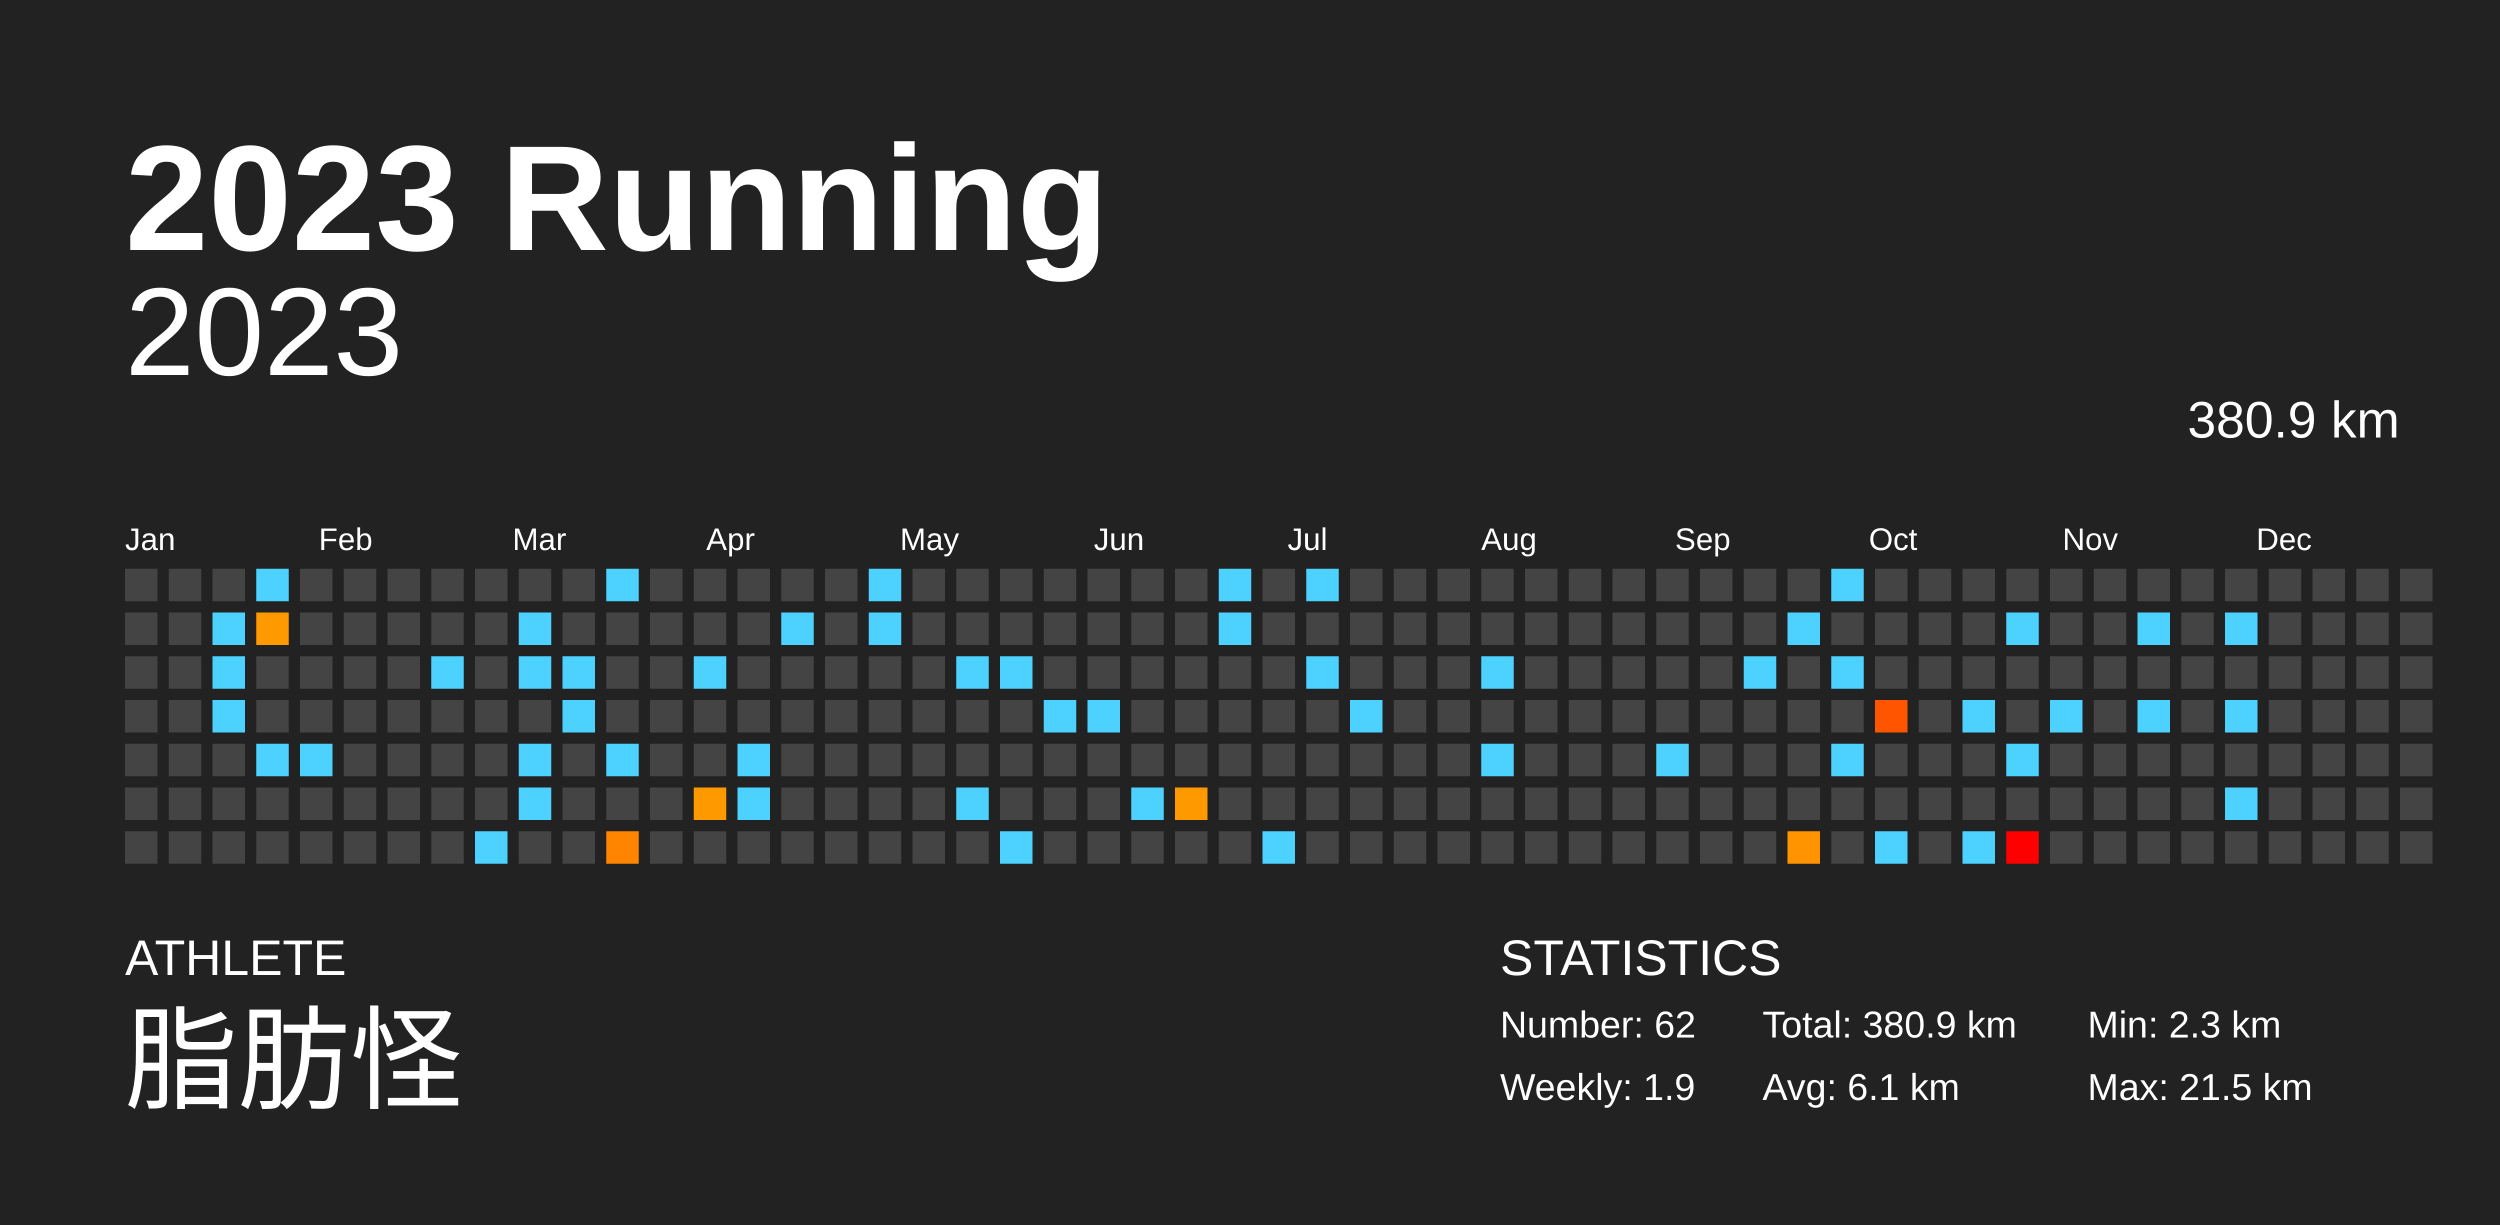
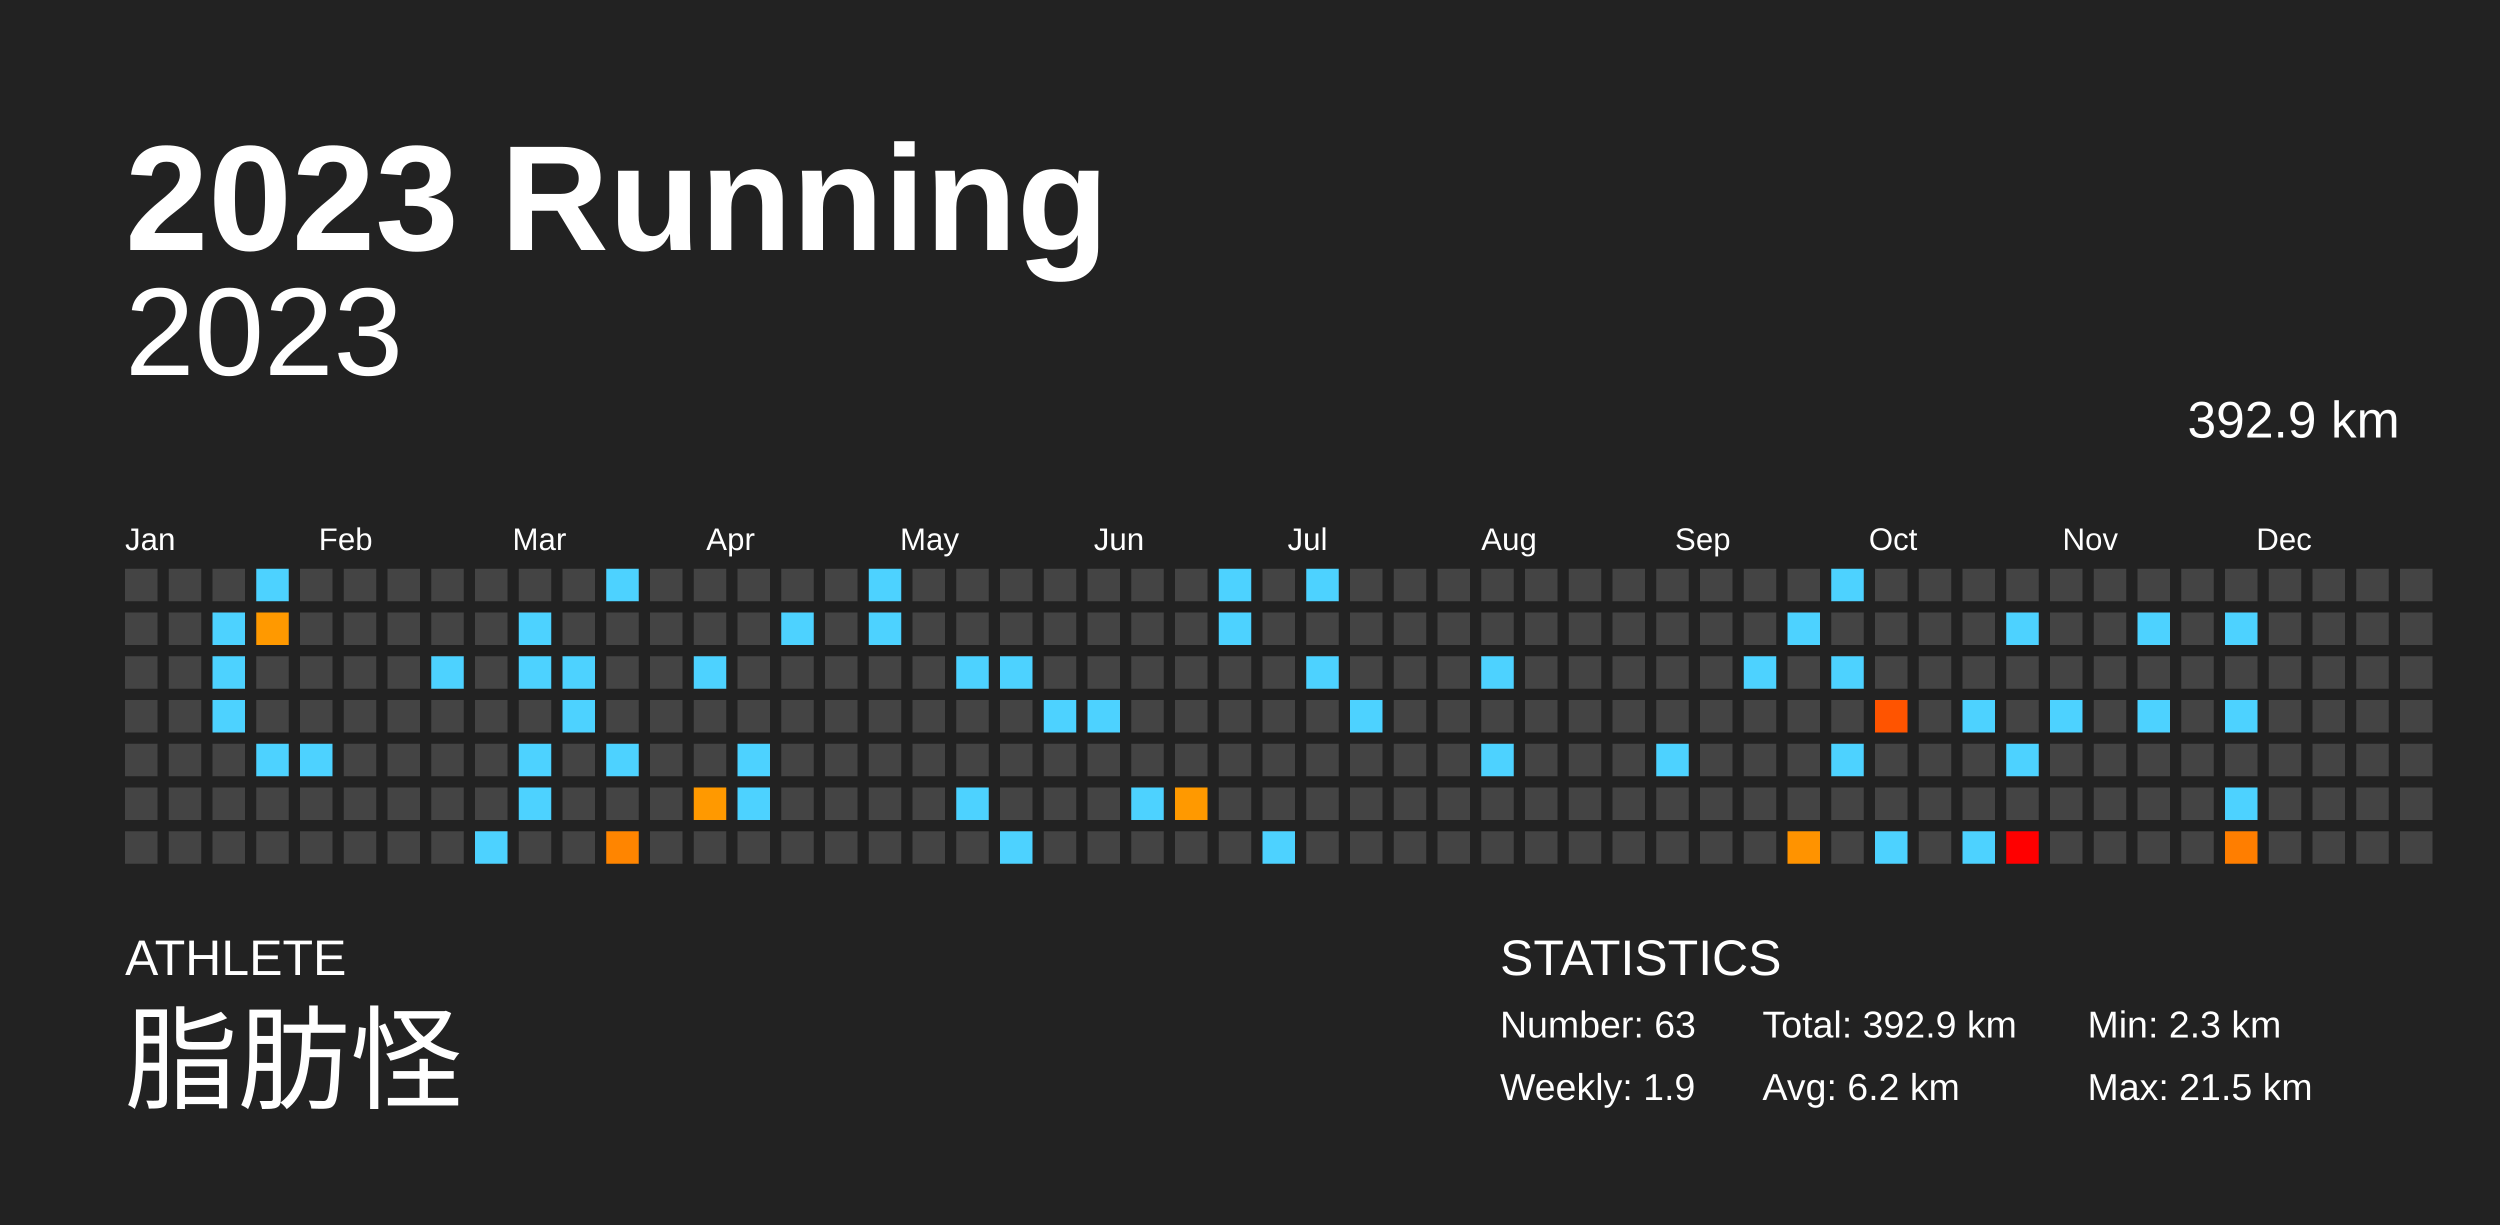
<svg xmlns="http://www.w3.org/2000/svg" baseProfile="full" height="98mm" version="1.1" viewBox="0,0,200,98" width="200mm">
  <defs />
  <rect fill="#222222" height="98" width="200" x="0" y="0" />
  <text fill="#FFFFFF" style="font-size:12px; font-family:Arial; font-weight:bold;" x="10" y="20">2023 Running</text>
  <text fill="#FFFFFF" style="font-size:4px; font-family:Arial" x="10" y="78">ATHLETE</text>
  <text fill="#FFFFFF" style="font-size:9px; font-family:Arial" x="10" y="88">脂肪怪</text>
  <text fill="#FFFFFF" style="font-size:4px; font-family:Arial" x="120" y="78">STATISTICS</text>
-   <text fill="#FFFFFF" style="font-size:3px; font-family:Arial" x="120" y="83">Number: 62</text>
+   <text fill="#FFFFFF" style="font-size:3px; font-family:Arial" x="120" y="83">Number: 63</text>
  <text fill="#FFFFFF" style="font-size:3px; font-family:Arial" x="120" y="88">Weekly: 1.9</text>
-   <text fill="#FFFFFF" style="font-size:3px; font-family:Arial" x="141" y="83">Total: 380.9 km</text>
-   <text fill="#FFFFFF" style="font-size:3px; font-family:Arial" x="141" y="88">Avg: 6.1 km</text>
+   <text fill="#FFFFFF" style="font-size:3px; font-family:Arial" x="141" y="83">Total: 392.9 km</text>
+   <text fill="#FFFFFF" style="font-size:3px; font-family:Arial" x="141" y="88">Avg: 6.2 km</text>
  <text fill="#FFFFFF" style="font-size:3px; font-family:Arial" x="167" y="83">Min: 2.3 km</text>
  <text fill="#FFFFFF" style="font-size:3px; font-family:Arial" x="167" y="88">Max: 21.5 km</text>
  <text alignment-baseline="hanging" fill="#FFFFFF" style="font-size:10.0px; font-family:Arial;" x="10" y="30">2023</text>
-   <text alignment-baseline="hanging" fill="#FFFFFF" style="font-size:4.125px; font-family:Arial;" x="175" y="35">380.9 km</text>
+   <text alignment-baseline="hanging" fill="#FFFFFF" style="font-size:4.125px; font-family:Arial;" x="175" y="35">392.9 km</text>
  <text fill="#FFFFFF" style="font-size:2.5px; font-family:Arial" x="10.0" y="44">Jan</text>
  <text fill="#FFFFFF" style="font-size:2.5px; font-family:Arial" x="25.5" y="44">Feb</text>
  <text fill="#FFFFFF" style="font-size:2.5px; font-family:Arial" x="41.0" y="44">Mar</text>
  <text fill="#FFFFFF" style="font-size:2.5px; font-family:Arial" x="56.5" y="44">Apr</text>
  <text fill="#FFFFFF" style="font-size:2.5px; font-family:Arial" x="72.0" y="44">May</text>
  <text fill="#FFFFFF" style="font-size:2.5px; font-family:Arial" x="87.5" y="44">Jun</text>
  <text fill="#FFFFFF" style="font-size:2.5px; font-family:Arial" x="103.0" y="44">Jul</text>
  <text fill="#FFFFFF" style="font-size:2.5px; font-family:Arial" x="118.5" y="44">Aug</text>
  <text fill="#FFFFFF" style="font-size:2.5px; font-family:Arial" x="134.0" y="44">Sep</text>
  <text fill="#FFFFFF" style="font-size:2.5px; font-family:Arial" x="149.5" y="44">Oct</text>
  <text fill="#FFFFFF" style="font-size:2.5px; font-family:Arial" x="165.0" y="44">Nov</text>
  <text fill="#FFFFFF" style="font-size:2.5px; font-family:Arial" x="180.5" y="44">Dec</text>
  <rect fill="#444444" height="2.6" width="2.6" x="10.0" y="45.5" />
  <rect fill="#444444" height="2.6" width="2.6" x="10.0" y="49.0" />
  <rect fill="#444444" height="2.6" width="2.6" x="10.0" y="52.5" />
  <rect fill="#444444" height="2.6" width="2.6" x="10.0" y="56.0" />
  <rect fill="#444444" height="2.6" width="2.6" x="10.0" y="59.5" />
  <rect fill="#444444" height="2.6" width="2.6" x="10.0" y="63.0" />
  <rect fill="#444444" height="2.6" width="2.6" x="10.0" y="66.5" />
  <rect fill="#444444" height="2.6" width="2.6" x="13.5" y="45.5" />
  <rect fill="#444444" height="2.6" width="2.6" x="13.5" y="49.0" />
  <rect fill="#444444" height="2.6" width="2.6" x="13.5" y="52.5" />
  <rect fill="#444444" height="2.6" width="2.6" x="13.5" y="56.0" />
  <rect fill="#444444" height="2.6" width="2.6" x="13.5" y="59.5" />
  <rect fill="#444444" height="2.6" width="2.6" x="13.5" y="63.0" />
  <rect fill="#444444" height="2.6" width="2.6" x="13.5" y="66.5" />
  <rect fill="#444444" height="2.6" width="2.6" x="17.0" y="45.5" />
  <rect fill="#4dd2ff" height="2.6" width="2.6" x="17.0" y="49.0" />
  <rect fill="#4dd2ff" height="2.6" width="2.6" x="17.0" y="52.5" />
  <rect fill="#4dd2ff" height="2.6" width="2.6" x="17.0" y="56.0" />
  <rect fill="#444444" height="2.6" width="2.6" x="17.0" y="59.5" />
  <rect fill="#444444" height="2.6" width="2.6" x="17.0" y="63.0" />
  <rect fill="#444444" height="2.6" width="2.6" x="17.0" y="66.5" />
  <rect fill="#4dd2ff" height="2.6" width="2.6" x="20.5" y="45.5" />
  <rect fill="#ff9900" height="2.6" width="2.6" x="20.5" y="49.0" />
  <rect fill="#444444" height="2.6" width="2.6" x="20.5" y="52.5" />
  <rect fill="#444444" height="2.6" width="2.6" x="20.5" y="56.0" />
  <rect fill="#4dd2ff" height="2.6" width="2.6" x="20.5" y="59.5" />
  <rect fill="#444444" height="2.6" width="2.6" x="20.5" y="63.0" />
  <rect fill="#444444" height="2.6" width="2.6" x="20.5" y="66.5" />
  <rect fill="#444444" height="2.6" width="2.6" x="24.0" y="45.5" />
  <rect fill="#444444" height="2.6" width="2.6" x="24.0" y="49.0" />
  <rect fill="#444444" height="2.6" width="2.6" x="24.0" y="52.5" />
  <rect fill="#444444" height="2.6" width="2.6" x="24.0" y="56.0" />
  <rect fill="#4dd2ff" height="2.6" width="2.6" x="24.0" y="59.5" />
  <rect fill="#444444" height="2.6" width="2.6" x="24.0" y="63.0" />
  <rect fill="#444444" height="2.6" width="2.6" x="24.0" y="66.5" />
  <rect fill="#444444" height="2.6" width="2.6" x="27.5" y="45.5" />
  <rect fill="#444444" height="2.6" width="2.6" x="27.5" y="49.0" />
  <rect fill="#444444" height="2.6" width="2.6" x="27.5" y="52.5" />
  <rect fill="#444444" height="2.6" width="2.6" x="27.5" y="56.0" />
  <rect fill="#444444" height="2.6" width="2.6" x="27.5" y="59.5" />
  <rect fill="#444444" height="2.6" width="2.6" x="27.5" y="63.0" />
  <rect fill="#444444" height="2.6" width="2.6" x="27.5" y="66.5" />
  <rect fill="#444444" height="2.6" width="2.6" x="31.0" y="45.5" />
  <rect fill="#444444" height="2.6" width="2.6" x="31.0" y="49.0" />
  <rect fill="#444444" height="2.6" width="2.6" x="31.0" y="52.5" />
  <rect fill="#444444" height="2.6" width="2.6" x="31.0" y="56.0" />
  <rect fill="#444444" height="2.6" width="2.6" x="31.0" y="59.5" />
  <rect fill="#444444" height="2.6" width="2.6" x="31.0" y="63.0" />
  <rect fill="#444444" height="2.6" width="2.6" x="31.0" y="66.5" />
  <rect fill="#444444" height="2.6" width="2.6" x="34.5" y="45.5" />
  <rect fill="#444444" height="2.6" width="2.6" x="34.5" y="49.0" />
  <rect fill="#4dd2ff" height="2.6" width="2.6" x="34.5" y="52.5" />
  <rect fill="#444444" height="2.6" width="2.6" x="34.5" y="56.0" />
  <rect fill="#444444" height="2.6" width="2.6" x="34.5" y="59.5" />
  <rect fill="#444444" height="2.6" width="2.6" x="34.5" y="63.0" />
  <rect fill="#444444" height="2.6" width="2.6" x="34.5" y="66.5" />
  <rect fill="#444444" height="2.6" width="2.6" x="38.0" y="45.5" />
  <rect fill="#444444" height="2.6" width="2.6" x="38.0" y="49.0" />
  <rect fill="#444444" height="2.6" width="2.6" x="38.0" y="52.5" />
  <rect fill="#444444" height="2.6" width="2.6" x="38.0" y="56.0" />
  <rect fill="#444444" height="2.6" width="2.6" x="38.0" y="59.5" />
  <rect fill="#444444" height="2.6" width="2.6" x="38.0" y="63.0" />
  <rect fill="#4dd2ff" height="2.6" width="2.6" x="38.0" y="66.5" />
  <rect fill="#444444" height="2.6" width="2.6" x="41.5" y="45.5" />
  <rect fill="#4dd2ff" height="2.6" width="2.6" x="41.5" y="49.0" />
  <rect fill="#4dd2ff" height="2.6" width="2.6" x="41.5" y="52.5" />
  <rect fill="#444444" height="2.6" width="2.6" x="41.5" y="56.0" />
  <rect fill="#4dd2ff" height="2.6" width="2.6" x="41.5" y="59.5" />
  <rect fill="#4dd2ff" height="2.6" width="2.6" x="41.5" y="63.0" />
  <rect fill="#444444" height="2.6" width="2.6" x="41.5" y="66.5" />
  <rect fill="#444444" height="2.6" width="2.6" x="45.0" y="45.5" />
  <rect fill="#444444" height="2.6" width="2.6" x="45.0" y="49.0" />
  <rect fill="#4dd2ff" height="2.6" width="2.6" x="45.0" y="52.5" />
  <rect fill="#4dd2ff" height="2.6" width="2.6" x="45.0" y="56.0" />
  <rect fill="#444444" height="2.6" width="2.6" x="45.0" y="59.5" />
  <rect fill="#444444" height="2.6" width="2.6" x="45.0" y="63.0" />
  <rect fill="#444444" height="2.6" width="2.6" x="45.0" y="66.5" />
  <rect fill="#4dd2ff" height="2.6" width="2.6" x="48.5" y="45.5" />
  <rect fill="#444444" height="2.6" width="2.6" x="48.5" y="49.0" />
  <rect fill="#444444" height="2.6" width="2.6" x="48.5" y="52.5" />
  <rect fill="#444444" height="2.6" width="2.6" x="48.5" y="56.0" />
  <rect fill="#4dd2ff" height="2.6" width="2.6" x="48.5" y="59.5" />
  <rect fill="#444444" height="2.6" width="2.6" x="48.5" y="63.0" />
  <rect fill="#ff8500" height="2.6" width="2.6" x="48.5" y="66.5" />
  <rect fill="#444444" height="2.6" width="2.6" x="52.0" y="45.5" />
  <rect fill="#444444" height="2.6" width="2.6" x="52.0" y="49.0" />
  <rect fill="#444444" height="2.6" width="2.6" x="52.0" y="52.5" />
  <rect fill="#444444" height="2.6" width="2.6" x="52.0" y="56.0" />
  <rect fill="#444444" height="2.6" width="2.6" x="52.0" y="59.5" />
  <rect fill="#444444" height="2.6" width="2.6" x="52.0" y="63.0" />
  <rect fill="#444444" height="2.6" width="2.6" x="52.0" y="66.5" />
  <rect fill="#444444" height="2.6" width="2.6" x="55.5" y="45.5" />
  <rect fill="#444444" height="2.6" width="2.6" x="55.5" y="49.0" />
  <rect fill="#4dd2ff" height="2.6" width="2.6" x="55.5" y="52.5" />
  <rect fill="#444444" height="2.6" width="2.6" x="55.5" y="56.0" />
  <rect fill="#444444" height="2.6" width="2.6" x="55.5" y="59.5" />
  <rect fill="#ff9900" height="2.6" width="2.6" x="55.5" y="63.0" />
  <rect fill="#444444" height="2.6" width="2.6" x="55.5" y="66.5" />
  <rect fill="#444444" height="2.6" width="2.6" x="59.0" y="45.5" />
  <rect fill="#444444" height="2.6" width="2.6" x="59.0" y="49.0" />
  <rect fill="#444444" height="2.6" width="2.6" x="59.0" y="52.5" />
  <rect fill="#444444" height="2.6" width="2.6" x="59.0" y="56.0" />
  <rect fill="#4dd2ff" height="2.6" width="2.6" x="59.0" y="59.5" />
  <rect fill="#4dd2ff" height="2.6" width="2.6" x="59.0" y="63.0" />
  <rect fill="#444444" height="2.6" width="2.6" x="59.0" y="66.5" />
  <rect fill="#444444" height="2.6" width="2.6" x="62.5" y="45.5" />
  <rect fill="#4dd2ff" height="2.6" width="2.6" x="62.5" y="49.0" />
  <rect fill="#444444" height="2.6" width="2.6" x="62.5" y="52.5" />
  <rect fill="#444444" height="2.6" width="2.6" x="62.5" y="56.0" />
  <rect fill="#444444" height="2.6" width="2.6" x="62.5" y="59.5" />
  <rect fill="#444444" height="2.6" width="2.6" x="62.5" y="63.0" />
  <rect fill="#444444" height="2.6" width="2.6" x="62.5" y="66.5" />
  <rect fill="#444444" height="2.6" width="2.6" x="66.0" y="45.5" />
  <rect fill="#444444" height="2.6" width="2.6" x="66.0" y="49.0" />
  <rect fill="#444444" height="2.6" width="2.6" x="66.0" y="52.5" />
  <rect fill="#444444" height="2.6" width="2.6" x="66.0" y="56.0" />
  <rect fill="#444444" height="2.6" width="2.6" x="66.0" y="59.5" />
  <rect fill="#444444" height="2.6" width="2.6" x="66.0" y="63.0" />
  <rect fill="#444444" height="2.6" width="2.6" x="66.0" y="66.5" />
  <rect fill="#4dd2ff" height="2.6" width="2.6" x="69.5" y="45.5" />
  <rect fill="#4dd2ff" height="2.6" width="2.6" x="69.5" y="49.0" />
  <rect fill="#444444" height="2.6" width="2.6" x="69.5" y="52.5" />
  <rect fill="#444444" height="2.6" width="2.6" x="69.5" y="56.0" />
  <rect fill="#444444" height="2.6" width="2.6" x="69.5" y="59.5" />
  <rect fill="#444444" height="2.6" width="2.6" x="69.5" y="63.0" />
  <rect fill="#444444" height="2.6" width="2.6" x="69.5" y="66.5" />
  <rect fill="#444444" height="2.6" width="2.6" x="73.0" y="45.5" />
  <rect fill="#444444" height="2.6" width="2.6" x="73.0" y="49.0" />
  <rect fill="#444444" height="2.6" width="2.6" x="73.0" y="52.5" />
  <rect fill="#444444" height="2.6" width="2.6" x="73.0" y="56.0" />
  <rect fill="#444444" height="2.6" width="2.6" x="73.0" y="59.5" />
  <rect fill="#444444" height="2.6" width="2.6" x="73.0" y="63.0" />
  <rect fill="#444444" height="2.6" width="2.6" x="73.0" y="66.5" />
  <rect fill="#444444" height="2.6" width="2.6" x="76.5" y="45.5" />
  <rect fill="#444444" height="2.6" width="2.6" x="76.5" y="49.0" />
  <rect fill="#4dd2ff" height="2.6" width="2.6" x="76.5" y="52.5" />
  <rect fill="#444444" height="2.6" width="2.6" x="76.5" y="56.0" />
  <rect fill="#444444" height="2.6" width="2.6" x="76.5" y="59.5" />
  <rect fill="#4dd2ff" height="2.6" width="2.6" x="76.5" y="63.0" />
  <rect fill="#444444" height="2.6" width="2.6" x="76.5" y="66.5" />
  <rect fill="#444444" height="2.6" width="2.6" x="80.0" y="45.5" />
  <rect fill="#444444" height="2.6" width="2.6" x="80.0" y="49.0" />
  <rect fill="#4dd2ff" height="2.6" width="2.6" x="80.0" y="52.5" />
  <rect fill="#444444" height="2.6" width="2.6" x="80.0" y="56.0" />
  <rect fill="#444444" height="2.6" width="2.6" x="80.0" y="59.5" />
  <rect fill="#444444" height="2.6" width="2.6" x="80.0" y="63.0" />
  <rect fill="#4dd2ff" height="2.6" width="2.6" x="80.0" y="66.5" />
  <rect fill="#444444" height="2.6" width="2.6" x="83.5" y="45.5" />
  <rect fill="#444444" height="2.6" width="2.6" x="83.5" y="49.0" />
  <rect fill="#444444" height="2.6" width="2.6" x="83.5" y="52.5" />
  <rect fill="#4dd2ff" height="2.6" width="2.6" x="83.5" y="56.0" />
  <rect fill="#444444" height="2.6" width="2.6" x="83.5" y="59.5" />
  <rect fill="#444444" height="2.6" width="2.6" x="83.5" y="63.0" />
  <rect fill="#444444" height="2.6" width="2.6" x="83.5" y="66.5" />
  <rect fill="#444444" height="2.6" width="2.6" x="87.0" y="45.5" />
  <rect fill="#444444" height="2.6" width="2.6" x="87.0" y="49.0" />
  <rect fill="#444444" height="2.6" width="2.6" x="87.0" y="52.5" />
  <rect fill="#4dd2ff" height="2.6" width="2.6" x="87.0" y="56.0" />
  <rect fill="#444444" height="2.6" width="2.6" x="87.0" y="59.5" />
  <rect fill="#444444" height="2.6" width="2.6" x="87.0" y="63.0" />
  <rect fill="#444444" height="2.6" width="2.6" x="87.0" y="66.5" />
  <rect fill="#444444" height="2.6" width="2.6" x="90.5" y="45.5" />
  <rect fill="#444444" height="2.6" width="2.6" x="90.5" y="49.0" />
  <rect fill="#444444" height="2.6" width="2.6" x="90.5" y="52.5" />
  <rect fill="#444444" height="2.6" width="2.6" x="90.5" y="56.0" />
  <rect fill="#444444" height="2.6" width="2.6" x="90.5" y="59.5" />
  <rect fill="#4dd2ff" height="2.6" width="2.6" x="90.5" y="63.0" />
  <rect fill="#444444" height="2.6" width="2.6" x="90.5" y="66.5" />
  <rect fill="#444444" height="2.6" width="2.6" x="94.0" y="45.5" />
  <rect fill="#444444" height="2.6" width="2.6" x="94.0" y="49.0" />
  <rect fill="#444444" height="2.6" width="2.6" x="94.0" y="52.5" />
  <rect fill="#444444" height="2.6" width="2.6" x="94.0" y="56.0" />
  <rect fill="#444444" height="2.6" width="2.6" x="94.0" y="59.5" />
  <rect fill="#ff9900" height="2.6" width="2.6" x="94.0" y="63.0" />
  <rect fill="#444444" height="2.6" width="2.6" x="94.0" y="66.5" />
  <rect fill="#4dd2ff" height="2.6" width="2.6" x="97.5" y="45.5" />
  <rect fill="#4dd2ff" height="2.6" width="2.6" x="97.5" y="49.0" />
  <rect fill="#444444" height="2.6" width="2.6" x="97.5" y="52.5" />
  <rect fill="#444444" height="2.6" width="2.6" x="97.5" y="56.0" />
  <rect fill="#444444" height="2.6" width="2.6" x="97.5" y="59.5" />
  <rect fill="#444444" height="2.6" width="2.6" x="97.5" y="63.0" />
  <rect fill="#444444" height="2.6" width="2.6" x="97.5" y="66.5" />
  <rect fill="#444444" height="2.6" width="2.6" x="101.0" y="45.5" />
  <rect fill="#444444" height="2.6" width="2.6" x="101.0" y="49.0" />
  <rect fill="#444444" height="2.6" width="2.6" x="101.0" y="52.5" />
  <rect fill="#444444" height="2.6" width="2.6" x="101.0" y="56.0" />
  <rect fill="#444444" height="2.6" width="2.6" x="101.0" y="59.5" />
  <rect fill="#444444" height="2.6" width="2.6" x="101.0" y="63.0" />
  <rect fill="#4dd2ff" height="2.6" width="2.6" x="101.0" y="66.5" />
  <rect fill="#4dd2ff" height="2.6" width="2.6" x="104.5" y="45.5" />
  <rect fill="#444444" height="2.6" width="2.6" x="104.5" y="49.0" />
  <rect fill="#4dd2ff" height="2.6" width="2.6" x="104.5" y="52.5" />
  <rect fill="#444444" height="2.6" width="2.6" x="104.5" y="56.0" />
  <rect fill="#444444" height="2.6" width="2.6" x="104.5" y="59.5" />
  <rect fill="#444444" height="2.6" width="2.6" x="104.5" y="63.0" />
  <rect fill="#444444" height="2.6" width="2.6" x="104.5" y="66.5" />
  <rect fill="#444444" height="2.6" width="2.6" x="108.0" y="45.5" />
  <rect fill="#444444" height="2.6" width="2.6" x="108.0" y="49.0" />
  <rect fill="#444444" height="2.6" width="2.6" x="108.0" y="52.5" />
  <rect fill="#4dd2ff" height="2.6" width="2.6" x="108.0" y="56.0" />
  <rect fill="#444444" height="2.6" width="2.6" x="108.0" y="59.5" />
  <rect fill="#444444" height="2.6" width="2.6" x="108.0" y="63.0" />
  <rect fill="#444444" height="2.6" width="2.6" x="108.0" y="66.5" />
  <rect fill="#444444" height="2.6" width="2.6" x="111.5" y="45.5" />
  <rect fill="#444444" height="2.6" width="2.6" x="111.5" y="49.0" />
  <rect fill="#444444" height="2.6" width="2.6" x="111.5" y="52.5" />
  <rect fill="#444444" height="2.6" width="2.6" x="111.5" y="56.0" />
  <rect fill="#444444" height="2.6" width="2.6" x="111.5" y="59.5" />
  <rect fill="#444444" height="2.6" width="2.6" x="111.5" y="63.0" />
  <rect fill="#444444" height="2.6" width="2.6" x="111.5" y="66.5" />
  <rect fill="#444444" height="2.6" width="2.6" x="115.0" y="45.5" />
  <rect fill="#444444" height="2.6" width="2.6" x="115.0" y="49.0" />
  <rect fill="#444444" height="2.6" width="2.6" x="115.0" y="52.5" />
  <rect fill="#444444" height="2.6" width="2.6" x="115.0" y="56.0" />
  <rect fill="#444444" height="2.6" width="2.6" x="115.0" y="59.5" />
  <rect fill="#444444" height="2.6" width="2.6" x="115.0" y="63.0" />
  <rect fill="#444444" height="2.6" width="2.6" x="115.0" y="66.5" />
  <rect fill="#444444" height="2.6" width="2.6" x="118.5" y="45.5" />
  <rect fill="#444444" height="2.6" width="2.6" x="118.5" y="49.0" />
  <rect fill="#4dd2ff" height="2.6" width="2.6" x="118.5" y="52.5" />
  <rect fill="#444444" height="2.6" width="2.6" x="118.5" y="56.0" />
  <rect fill="#4dd2ff" height="2.6" width="2.6" x="118.5" y="59.5" />
  <rect fill="#444444" height="2.6" width="2.6" x="118.5" y="63.0" />
  <rect fill="#444444" height="2.6" width="2.6" x="118.5" y="66.5" />
  <rect fill="#444444" height="2.6" width="2.6" x="122.0" y="45.5" />
  <rect fill="#444444" height="2.6" width="2.6" x="122.0" y="49.0" />
  <rect fill="#444444" height="2.6" width="2.6" x="122.0" y="52.5" />
  <rect fill="#444444" height="2.6" width="2.6" x="122.0" y="56.0" />
  <rect fill="#444444" height="2.6" width="2.6" x="122.0" y="59.5" />
  <rect fill="#444444" height="2.6" width="2.6" x="122.0" y="63.0" />
  <rect fill="#444444" height="2.6" width="2.6" x="122.0" y="66.5" />
  <rect fill="#444444" height="2.6" width="2.6" x="125.5" y="45.5" />
  <rect fill="#444444" height="2.6" width="2.6" x="125.5" y="49.0" />
  <rect fill="#444444" height="2.6" width="2.6" x="125.5" y="52.5" />
  <rect fill="#444444" height="2.6" width="2.6" x="125.5" y="56.0" />
  <rect fill="#444444" height="2.6" width="2.6" x="125.5" y="59.5" />
  <rect fill="#444444" height="2.6" width="2.6" x="125.5" y="63.0" />
  <rect fill="#444444" height="2.6" width="2.6" x="125.5" y="66.5" />
  <rect fill="#444444" height="2.6" width="2.6" x="129.0" y="45.5" />
  <rect fill="#444444" height="2.6" width="2.6" x="129.0" y="49.0" />
  <rect fill="#444444" height="2.6" width="2.6" x="129.0" y="52.5" />
  <rect fill="#444444" height="2.6" width="2.6" x="129.0" y="56.0" />
  <rect fill="#444444" height="2.6" width="2.6" x="129.0" y="59.5" />
  <rect fill="#444444" height="2.6" width="2.6" x="129.0" y="63.0" />
  <rect fill="#444444" height="2.6" width="2.6" x="129.0" y="66.5" />
  <rect fill="#444444" height="2.6" width="2.6" x="132.5" y="45.5" />
  <rect fill="#444444" height="2.6" width="2.6" x="132.5" y="49.0" />
  <rect fill="#444444" height="2.6" width="2.6" x="132.5" y="52.5" />
  <rect fill="#444444" height="2.6" width="2.6" x="132.5" y="56.0" />
  <rect fill="#4dd2ff" height="2.6" width="2.6" x="132.5" y="59.5" />
  <rect fill="#444444" height="2.6" width="2.6" x="132.5" y="63.0" />
  <rect fill="#444444" height="2.6" width="2.6" x="132.5" y="66.5" />
  <rect fill="#444444" height="2.6" width="2.6" x="136.0" y="45.5" />
  <rect fill="#444444" height="2.6" width="2.6" x="136.0" y="49.0" />
  <rect fill="#444444" height="2.6" width="2.6" x="136.0" y="52.5" />
  <rect fill="#444444" height="2.6" width="2.6" x="136.0" y="56.0" />
  <rect fill="#444444" height="2.6" width="2.6" x="136.0" y="59.5" />
  <rect fill="#444444" height="2.6" width="2.6" x="136.0" y="63.0" />
  <rect fill="#444444" height="2.6" width="2.6" x="136.0" y="66.5" />
  <rect fill="#444444" height="2.6" width="2.6" x="139.5" y="45.5" />
  <rect fill="#444444" height="2.6" width="2.6" x="139.5" y="49.0" />
  <rect fill="#4dd2ff" height="2.6" width="2.6" x="139.5" y="52.5" />
  <rect fill="#444444" height="2.6" width="2.6" x="139.5" y="56.0" />
  <rect fill="#444444" height="2.6" width="2.6" x="139.5" y="59.5" />
  <rect fill="#444444" height="2.6" width="2.6" x="139.5" y="63.0" />
  <rect fill="#444444" height="2.6" width="2.6" x="139.5" y="66.5" />
  <rect fill="#444444" height="2.6" width="2.6" x="143.0" y="45.5" />
  <rect fill="#4dd2ff" height="2.6" width="2.6" x="143.0" y="49.0" />
  <rect fill="#444444" height="2.6" width="2.6" x="143.0" y="52.5" />
  <rect fill="#444444" height="2.6" width="2.6" x="143.0" y="56.0" />
  <rect fill="#444444" height="2.6" width="2.6" x="143.0" y="59.5" />
  <rect fill="#444444" height="2.6" width="2.6" x="143.0" y="63.0" />
  <rect fill="#ff9300" height="2.6" width="2.6" x="143.0" y="66.5" />
  <rect fill="#4dd2ff" height="2.6" width="2.6" x="146.5" y="45.5" />
  <rect fill="#444444" height="2.6" width="2.6" x="146.5" y="49.0" />
  <rect fill="#4dd2ff" height="2.6" width="2.6" x="146.5" y="52.5" />
  <rect fill="#444444" height="2.6" width="2.6" x="146.5" y="56.0" />
  <rect fill="#4dd2ff" height="2.6" width="2.6" x="146.5" y="59.5" />
  <rect fill="#444444" height="2.6" width="2.6" x="146.5" y="63.0" />
  <rect fill="#444444" height="2.6" width="2.6" x="146.5" y="66.5" />
  <rect fill="#444444" height="2.6" width="2.6" x="150.0" y="45.5" />
  <rect fill="#444444" height="2.6" width="2.6" x="150.0" y="49.0" />
  <rect fill="#444444" height="2.6" width="2.6" x="150.0" y="52.5" />
  <rect fill="#ff5400" height="2.6" width="2.6" x="150.0" y="56.0" />
  <rect fill="#444444" height="2.6" width="2.6" x="150.0" y="59.5" />
  <rect fill="#444444" height="2.6" width="2.6" x="150.0" y="63.0" />
  <rect fill="#4dd2ff" height="2.6" width="2.6" x="150.0" y="66.5" />
  <rect fill="#444444" height="2.6" width="2.6" x="153.5" y="45.5" />
  <rect fill="#444444" height="2.6" width="2.6" x="153.5" y="49.0" />
  <rect fill="#444444" height="2.6" width="2.6" x="153.5" y="52.5" />
  <rect fill="#444444" height="2.6" width="2.6" x="153.5" y="56.0" />
  <rect fill="#444444" height="2.6" width="2.6" x="153.5" y="59.5" />
  <rect fill="#444444" height="2.6" width="2.6" x="153.5" y="63.0" />
  <rect fill="#444444" height="2.6" width="2.6" x="153.5" y="66.5" />
  <rect fill="#444444" height="2.6" width="2.6" x="157.0" y="45.5" />
  <rect fill="#444444" height="2.6" width="2.6" x="157.0" y="49.0" />
  <rect fill="#444444" height="2.6" width="2.6" x="157.0" y="52.5" />
  <rect fill="#4dd2ff" height="2.6" width="2.6" x="157.0" y="56.0" />
  <rect fill="#444444" height="2.6" width="2.6" x="157.0" y="59.5" />
  <rect fill="#444444" height="2.6" width="2.6" x="157.0" y="63.0" />
  <rect fill="#4dd2ff" height="2.6" width="2.6" x="157.0" y="66.5" />
  <rect fill="#444444" height="2.6" width="2.6" x="160.5" y="45.5" />
  <rect fill="#4dd2ff" height="2.6" width="2.6" x="160.5" y="49.0" />
  <rect fill="#444444" height="2.6" width="2.6" x="160.5" y="52.5" />
  <rect fill="#444444" height="2.6" width="2.6" x="160.5" y="56.0" />
  <rect fill="#4dd2ff" height="2.6" width="2.6" x="160.5" y="59.5" />
  <rect fill="#444444" height="2.6" width="2.6" x="160.5" y="63.0" />
  <rect fill="red" height="2.6" width="2.6" x="160.5" y="66.5" />
  <rect fill="#444444" height="2.6" width="2.6" x="164.0" y="45.5" />
  <rect fill="#444444" height="2.6" width="2.6" x="164.0" y="49.0" />
  <rect fill="#444444" height="2.6" width="2.6" x="164.0" y="52.5" />
  <rect fill="#4dd2ff" height="2.6" width="2.6" x="164.0" y="56.0" />
  <rect fill="#444444" height="2.6" width="2.6" x="164.0" y="59.5" />
  <rect fill="#444444" height="2.6" width="2.6" x="164.0" y="63.0" />
  <rect fill="#444444" height="2.6" width="2.6" x="164.0" y="66.5" />
  <rect fill="#444444" height="2.6" width="2.6" x="167.5" y="45.5" />
  <rect fill="#444444" height="2.6" width="2.6" x="167.5" y="49.0" />
  <rect fill="#444444" height="2.6" width="2.6" x="167.5" y="52.5" />
  <rect fill="#444444" height="2.6" width="2.6" x="167.5" y="56.0" />
  <rect fill="#444444" height="2.6" width="2.6" x="167.5" y="59.5" />
  <rect fill="#444444" height="2.6" width="2.6" x="167.5" y="63.0" />
  <rect fill="#444444" height="2.6" width="2.6" x="167.5" y="66.5" />
  <rect fill="#444444" height="2.6" width="2.6" x="171.0" y="45.5" />
  <rect fill="#4dd2ff" height="2.6" width="2.6" x="171.0" y="49.0" />
  <rect fill="#444444" height="2.6" width="2.6" x="171.0" y="52.5" />
  <rect fill="#4dd2ff" height="2.6" width="2.6" x="171.0" y="56.0" />
  <rect fill="#444444" height="2.6" width="2.6" x="171.0" y="59.5" />
  <rect fill="#444444" height="2.6" width="2.6" x="171.0" y="63.0" />
  <rect fill="#444444" height="2.6" width="2.6" x="171.0" y="66.5" />
  <rect fill="#444444" height="2.6" width="2.6" x="174.5" y="45.5" />
  <rect fill="#444444" height="2.6" width="2.6" x="174.5" y="49.0" />
  <rect fill="#444444" height="2.6" width="2.6" x="174.5" y="52.5" />
  <rect fill="#444444" height="2.6" width="2.6" x="174.5" y="56.0" />
  <rect fill="#444444" height="2.6" width="2.6" x="174.5" y="59.5" />
  <rect fill="#444444" height="2.6" width="2.6" x="174.5" y="63.0" />
  <rect fill="#444444" height="2.6" width="2.6" x="174.5" y="66.5" />
  <rect fill="#444444" height="2.6" width="2.6" x="178.0" y="45.5" />
  <rect fill="#4dd2ff" height="2.6" width="2.6" x="178.0" y="49.0" />
  <rect fill="#444444" height="2.6" width="2.6" x="178.0" y="52.5" />
  <rect fill="#4dd2ff" height="2.6" width="2.6" x="178.0" y="56.0" />
  <rect fill="#444444" height="2.6" width="2.6" x="178.0" y="59.5" />
  <rect fill="#4dd2ff" height="2.6" width="2.6" x="178.0" y="63.0" />
-   <rect fill="#444444" height="2.6" width="2.6" x="178.0" y="66.5" />
+   <rect fill="#ff7e00" height="2.6" width="2.6" x="178.0" y="66.5" />
  <rect fill="#444444" height="2.6" width="2.6" x="181.5" y="45.5" />
  <rect fill="#444444" height="2.6" width="2.6" x="181.5" y="49.0" />
  <rect fill="#444444" height="2.6" width="2.6" x="181.5" y="52.5" />
  <rect fill="#444444" height="2.6" width="2.6" x="181.5" y="56.0" />
  <rect fill="#444444" height="2.6" width="2.6" x="181.5" y="59.5" />
  <rect fill="#444444" height="2.6" width="2.6" x="181.5" y="63.0" />
  <rect fill="#444444" height="2.6" width="2.6" x="181.5" y="66.5" />
  <rect fill="#444444" height="2.6" width="2.6" x="185.0" y="45.5" />
  <rect fill="#444444" height="2.6" width="2.6" x="185.0" y="49.0" />
  <rect fill="#444444" height="2.6" width="2.6" x="185.0" y="52.5" />
  <rect fill="#444444" height="2.6" width="2.6" x="185.0" y="56.0" />
  <rect fill="#444444" height="2.6" width="2.6" x="185.0" y="59.5" />
  <rect fill="#444444" height="2.6" width="2.6" x="185.0" y="63.0" />
  <rect fill="#444444" height="2.6" width="2.6" x="185.0" y="66.5" />
  <rect fill="#444444" height="2.6" width="2.6" x="188.5" y="45.5" />
  <rect fill="#444444" height="2.6" width="2.6" x="188.5" y="49.0" />
  <rect fill="#444444" height="2.6" width="2.6" x="188.5" y="52.5" />
  <rect fill="#444444" height="2.6" width="2.6" x="188.5" y="56.0" />
  <rect fill="#444444" height="2.6" width="2.6" x="188.5" y="59.5" />
  <rect fill="#444444" height="2.6" width="2.6" x="188.5" y="63.0" />
  <rect fill="#444444" height="2.6" width="2.6" x="188.5" y="66.5" />
  <rect fill="#444444" height="2.6" width="2.6" x="192.0" y="45.5" />
  <rect fill="#444444" height="2.6" width="2.6" x="192.0" y="49.0" />
  <rect fill="#444444" height="2.6" width="2.6" x="192.0" y="52.5" />
  <rect fill="#444444" height="2.6" width="2.6" x="192.0" y="56.0" />
  <rect fill="#444444" height="2.6" width="2.6" x="192.0" y="59.5" />
  <rect fill="#444444" height="2.6" width="2.6" x="192.0" y="63.0" />
  <rect fill="#444444" height="2.6" width="2.6" x="192.0" y="66.5" />
</svg>
